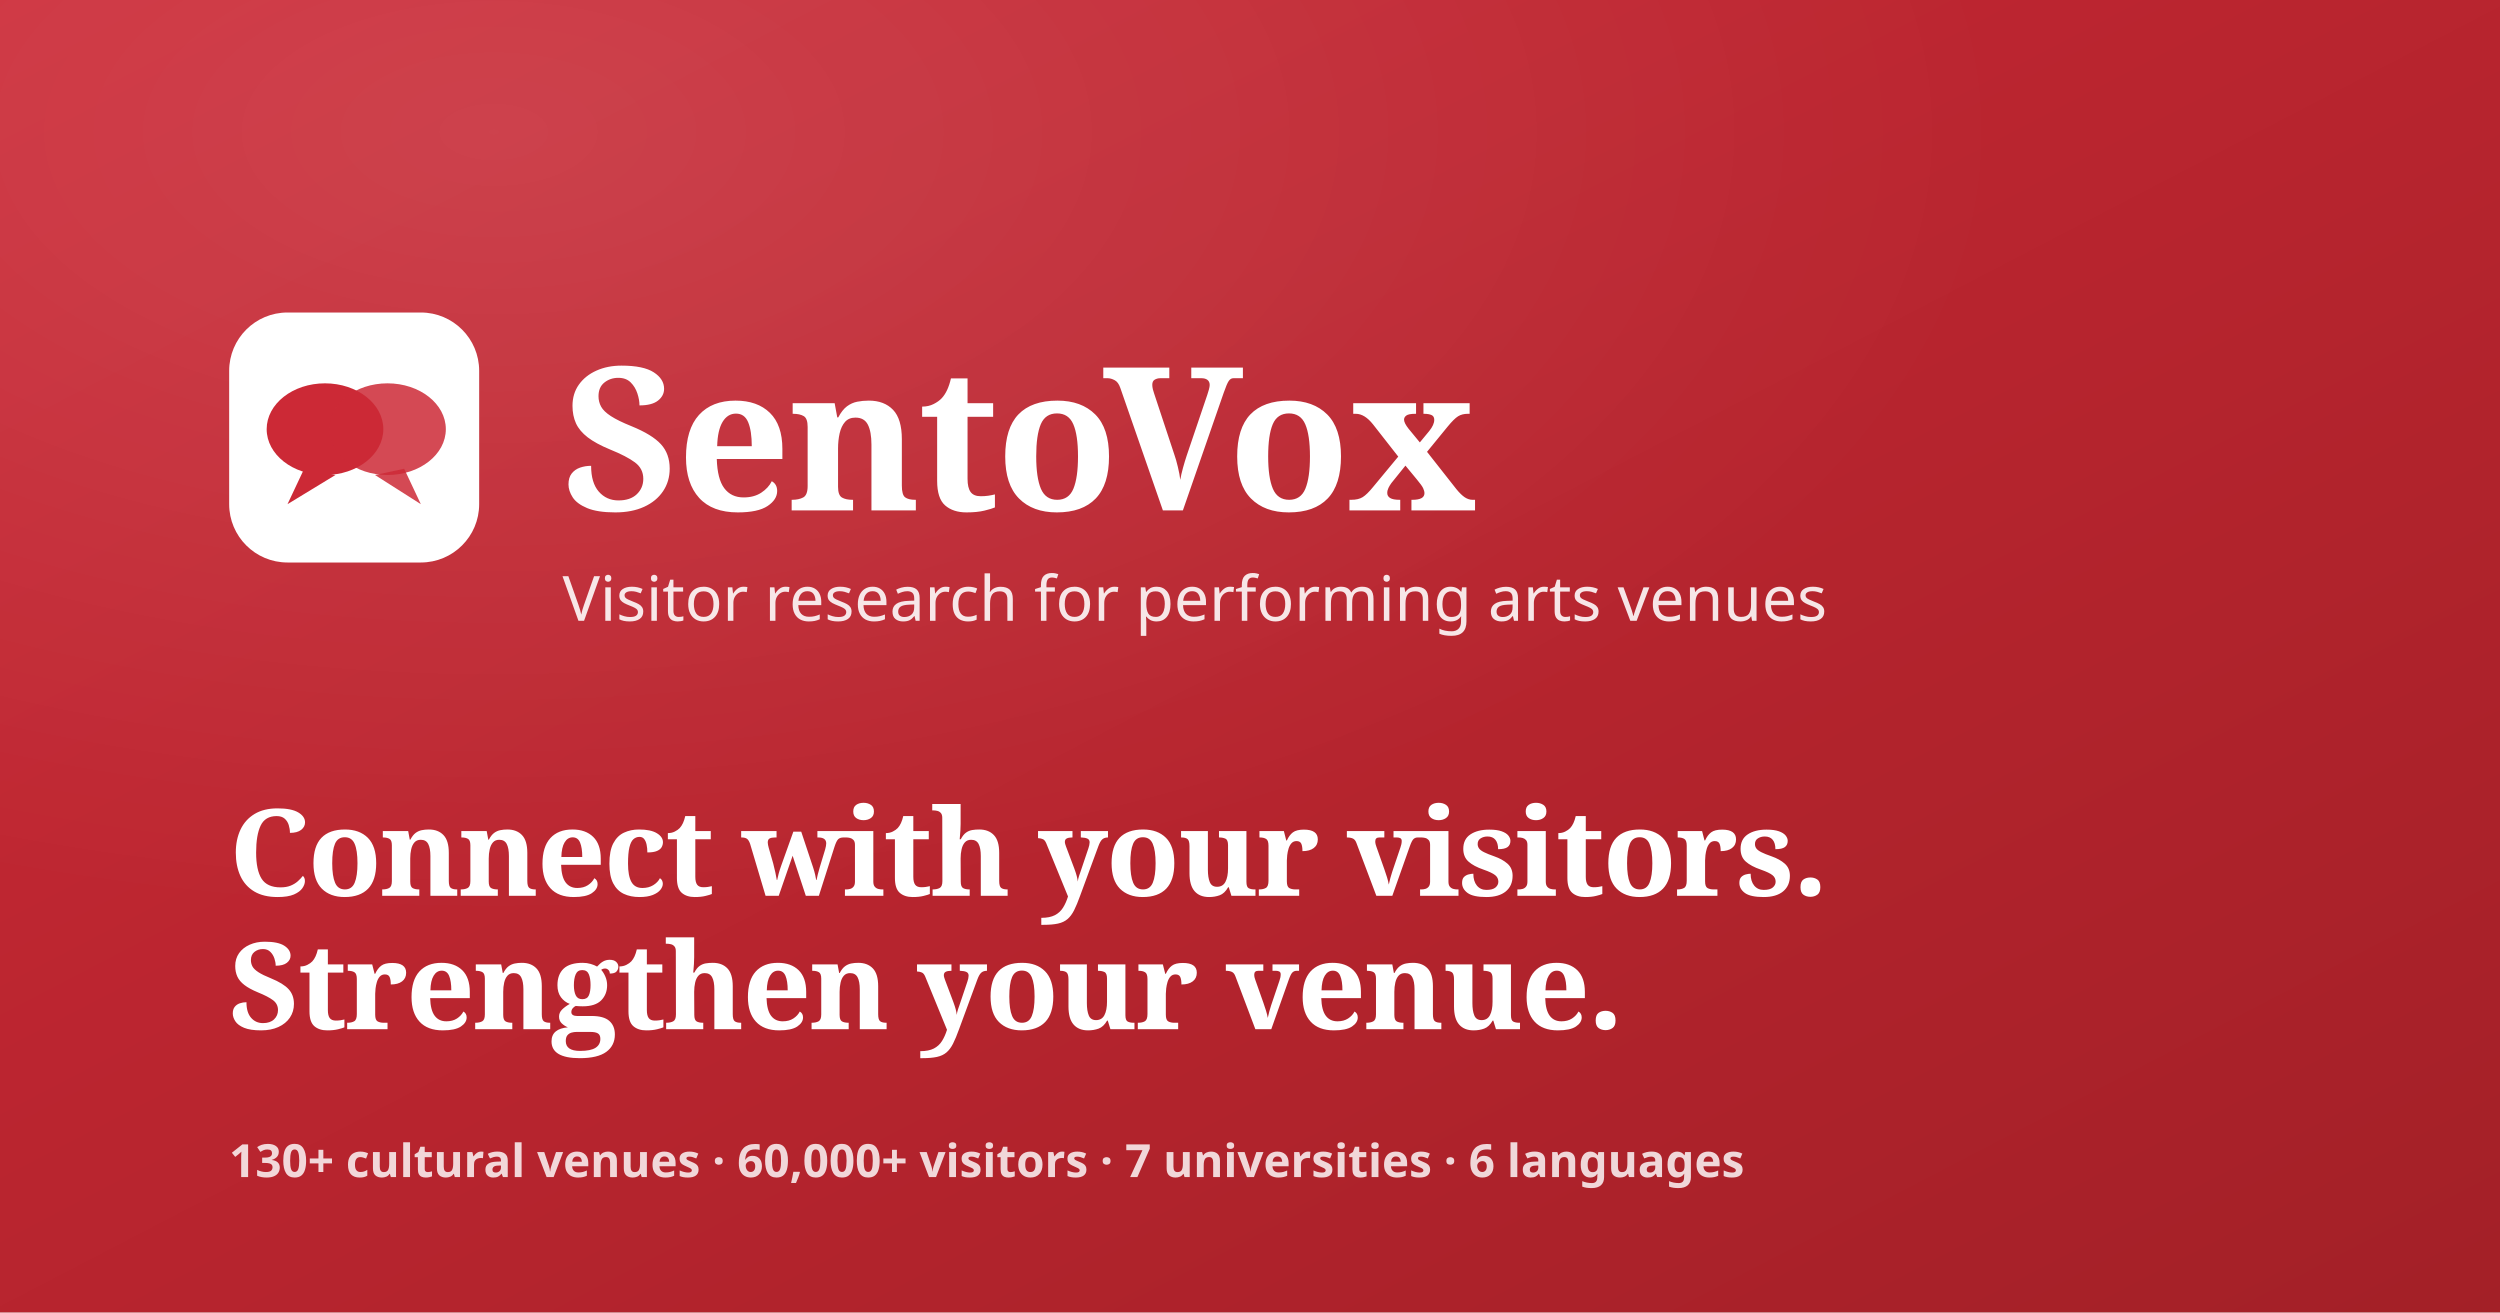
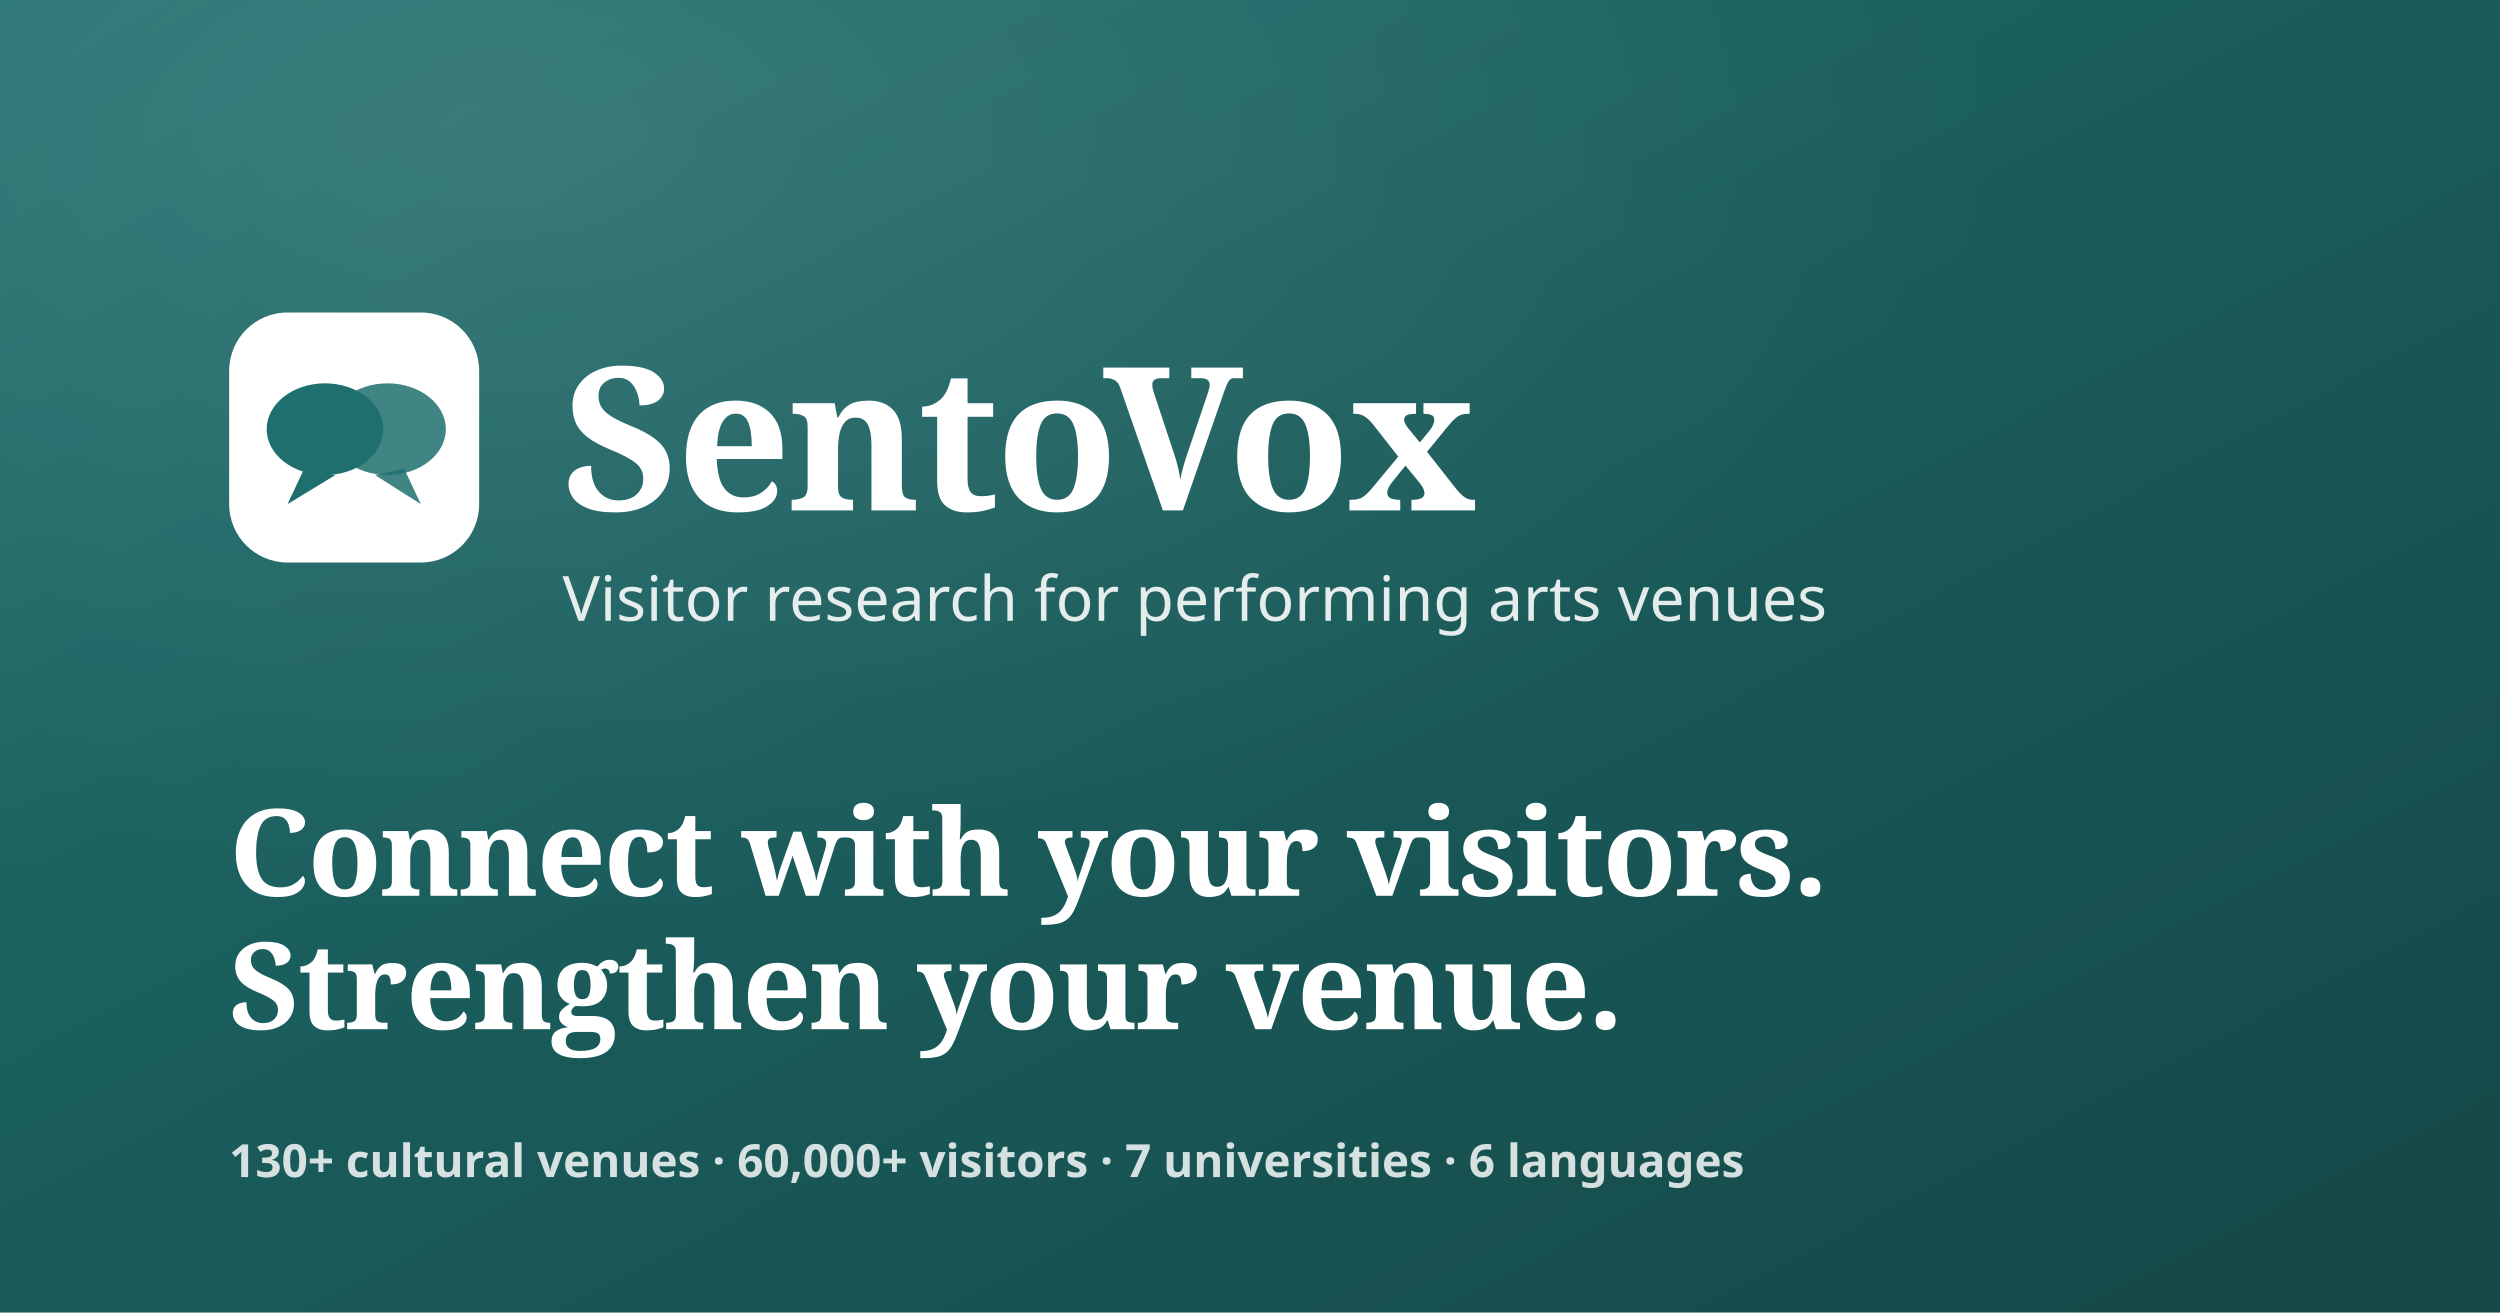
<svg xmlns="http://www.w3.org/2000/svg" width="1200" height="630" viewBox="0 0 1200 630">
  <defs>
    <linearGradient id="bg" x1="0%" y1="0%" x2="100%" y2="100%">
-       <stop offset="0%" stop-color="#cc2936" />
-       <stop offset="100%" stop-color="#a32027" />
+       <stop offset="0%" stop-color="#1f6f6e" />
+       <stop offset="100%" stop-color="#144746" />
    </linearGradient>
    <radialGradient id="glow" cx="20%" cy="10%" r="60%">
      <stop offset="0%" stop-color="#ffffff" stop-opacity="0.12" />
      <stop offset="100%" stop-color="#ffffff" stop-opacity="0" />
    </radialGradient>
  </defs>
  <rect width="1200" height="630" fill="url(#bg)" />
  <rect width="1200" height="630" fill="url(#glow)" />
  <g transform="translate(110,150)">
    <rect width="120" height="120" rx="28" fill="#ffffff" />
-     <ellipse cx="46" cy="56" rx="28" ry="22" fill="#cc2936" />
-     <path d="M36 75 L28 92 L51 78 Z" fill="#cc2936" />
-     <ellipse cx="76" cy="56" rx="28" ry="22" fill="#cc2936" opacity="0.85" />
-     <path d="M70 78 L92 92 L84 75 Z" fill="#cc2936" opacity="0.85" />
+     <ellipse cx="46" cy="56" rx="28" ry="22" fill="#1f6f6e" />
+     <path d="M36 75 L28 92 L51 78 Z" fill="#1f6f6e" />
+     <ellipse cx="76" cy="56" rx="28" ry="22" fill="#1f6f6e" opacity="0.85" />
+     <path d="M70 78 L92 92 L84 75 Z" fill="#1f6f6e" opacity="0.85" />
  </g>
  <text x="270" y="245" font-family="'Playfair Display',Georgia,serif" font-weight="700" font-size="96" fill="#ffffff" letter-spacing="-1.5">SentoVox</text>
  <text x="270" y="298" font-family="'DM Sans',system-ui,sans-serif" font-weight="500" font-size="30" fill="#ffffff" opacity="0.88">Visitor research for performing arts venues</text>
  <text x="110" y="430" font-family="'Playfair Display',Georgia,serif" font-weight="700" font-size="58" fill="#ffffff" letter-spacing="-1">Connect with your visitors.</text>
  <text x="110" y="494" font-family="'Playfair Display',Georgia,serif" font-weight="700" font-size="58" fill="#ffffff" letter-spacing="-1">Strengthen your venue.</text>
  <text x="110" y="565" font-family="'DM Sans',system-ui,sans-serif" font-weight="600" font-size="22" fill="#ffffff" opacity="0.82">130+ cultural venues  ·  60,000+ visitors  ·  7 universities  ·  6 languages</text>
</svg>
